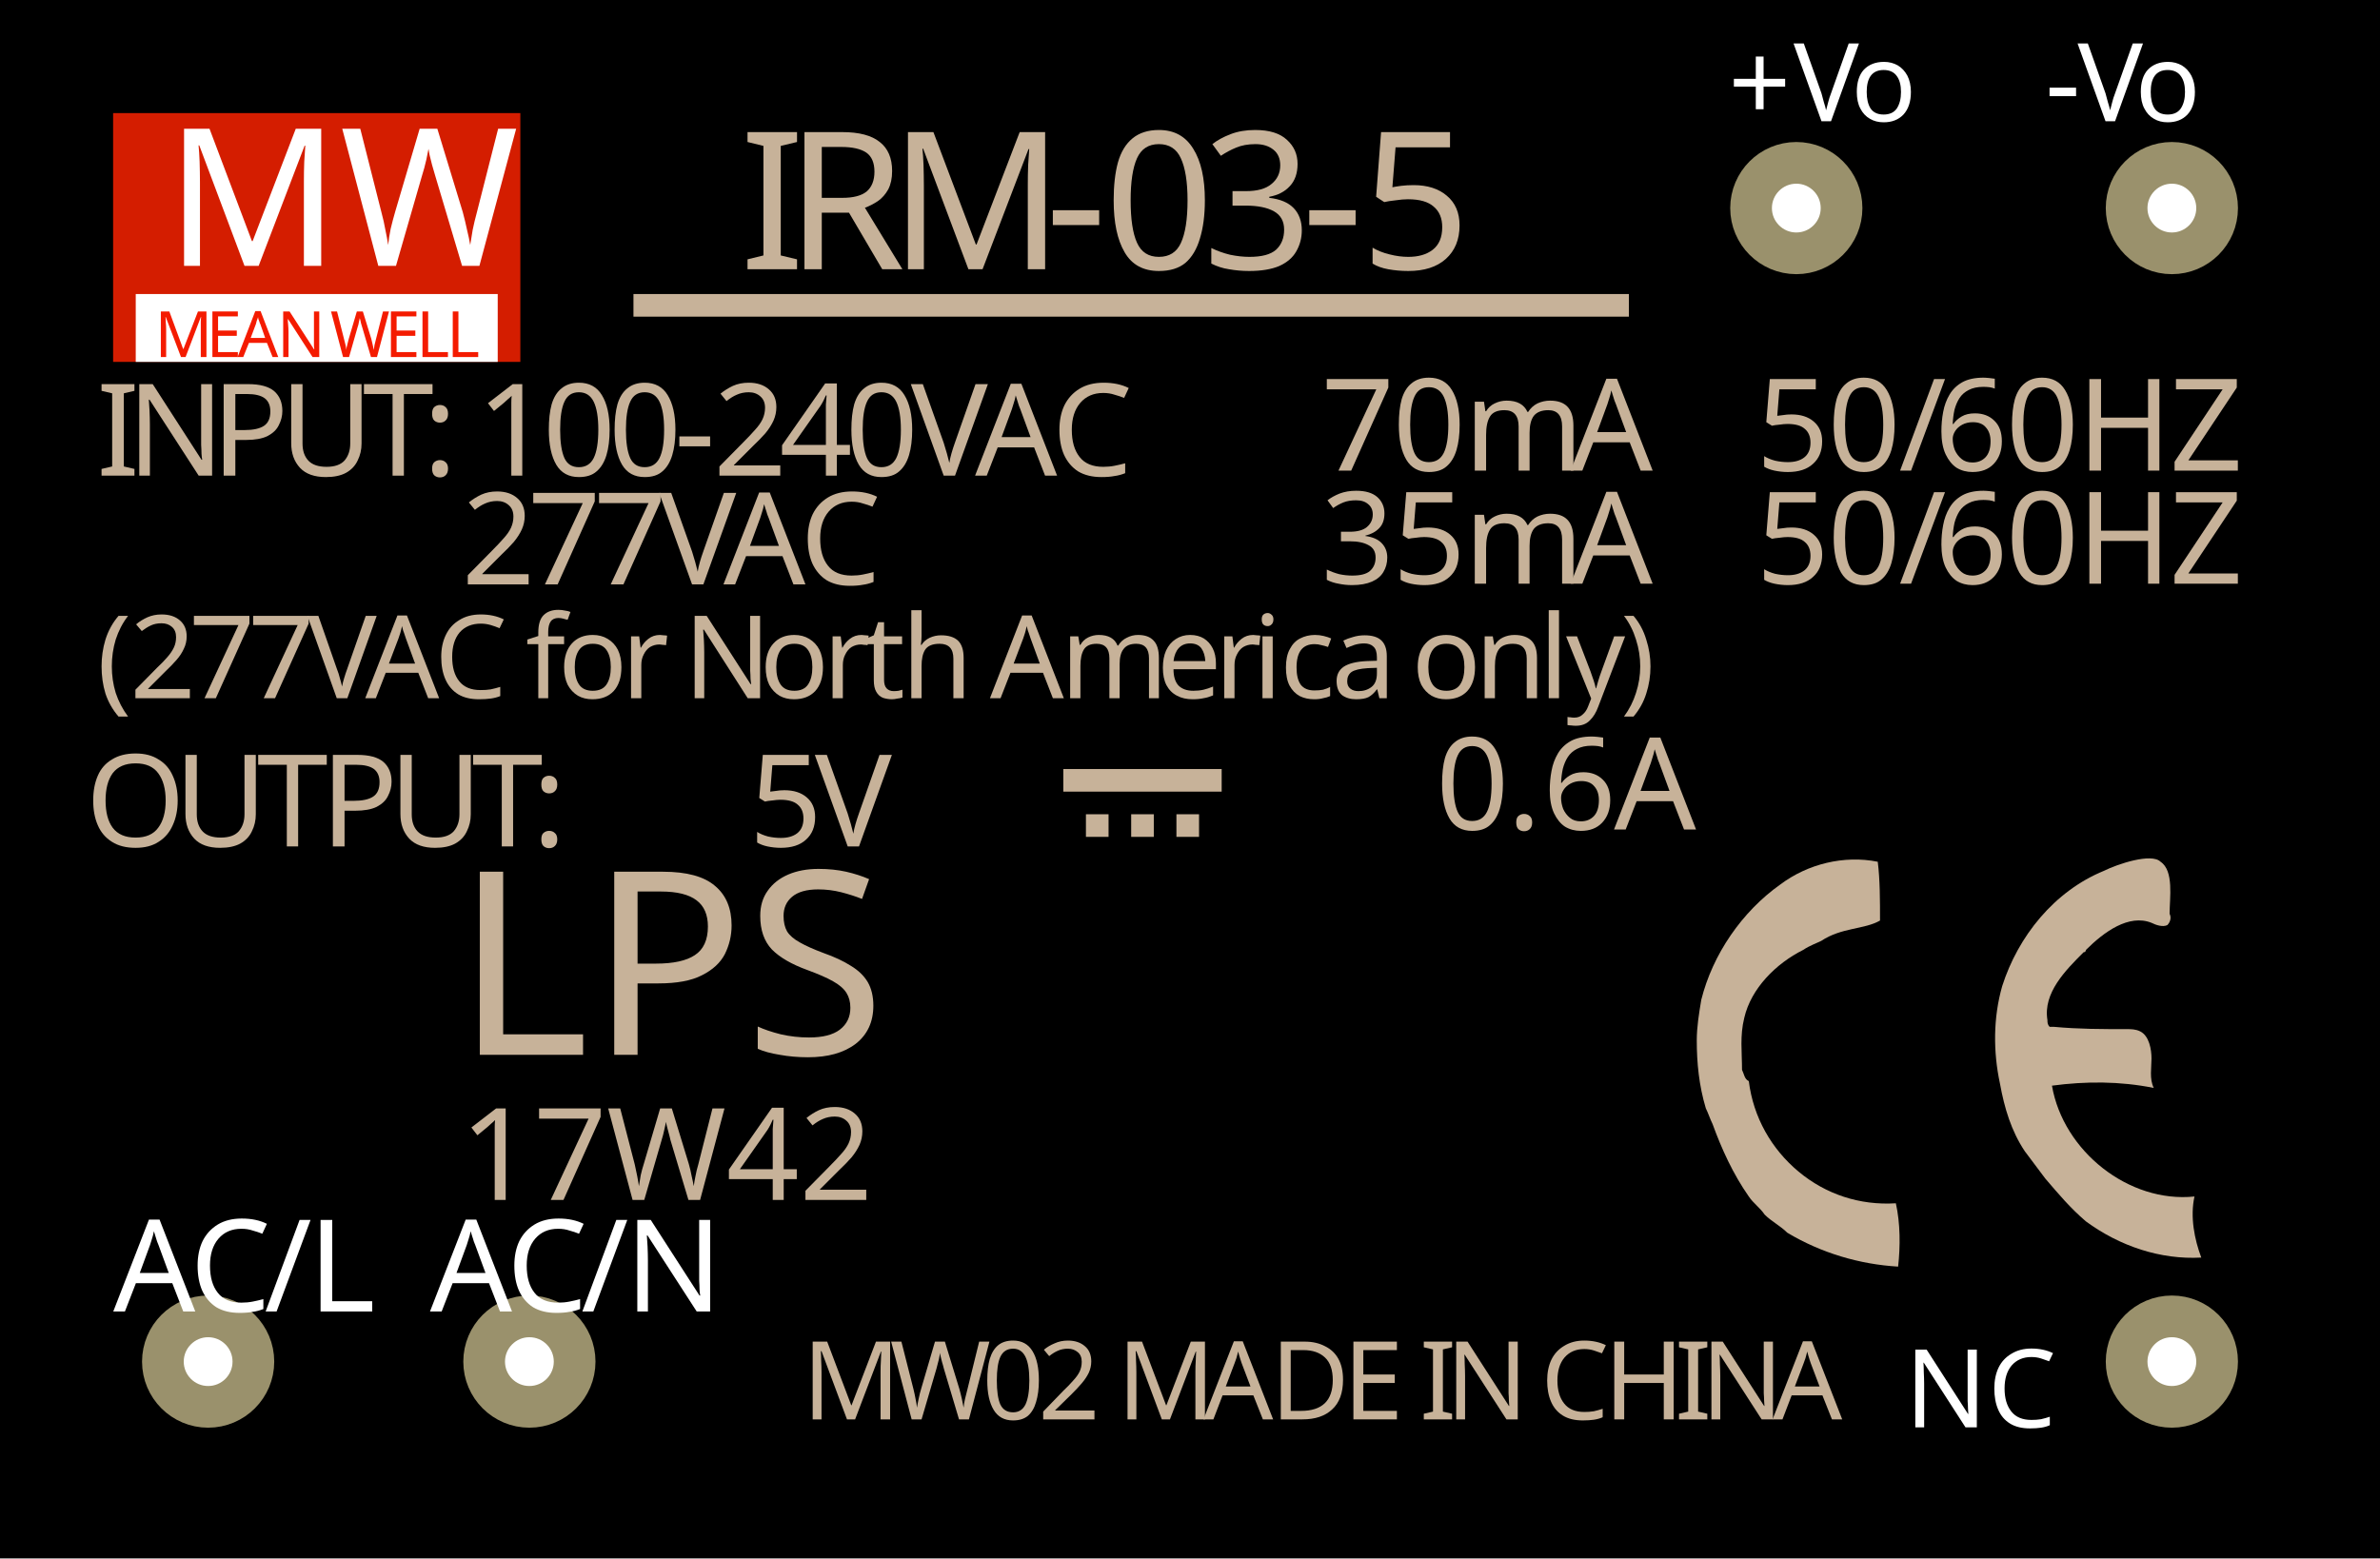
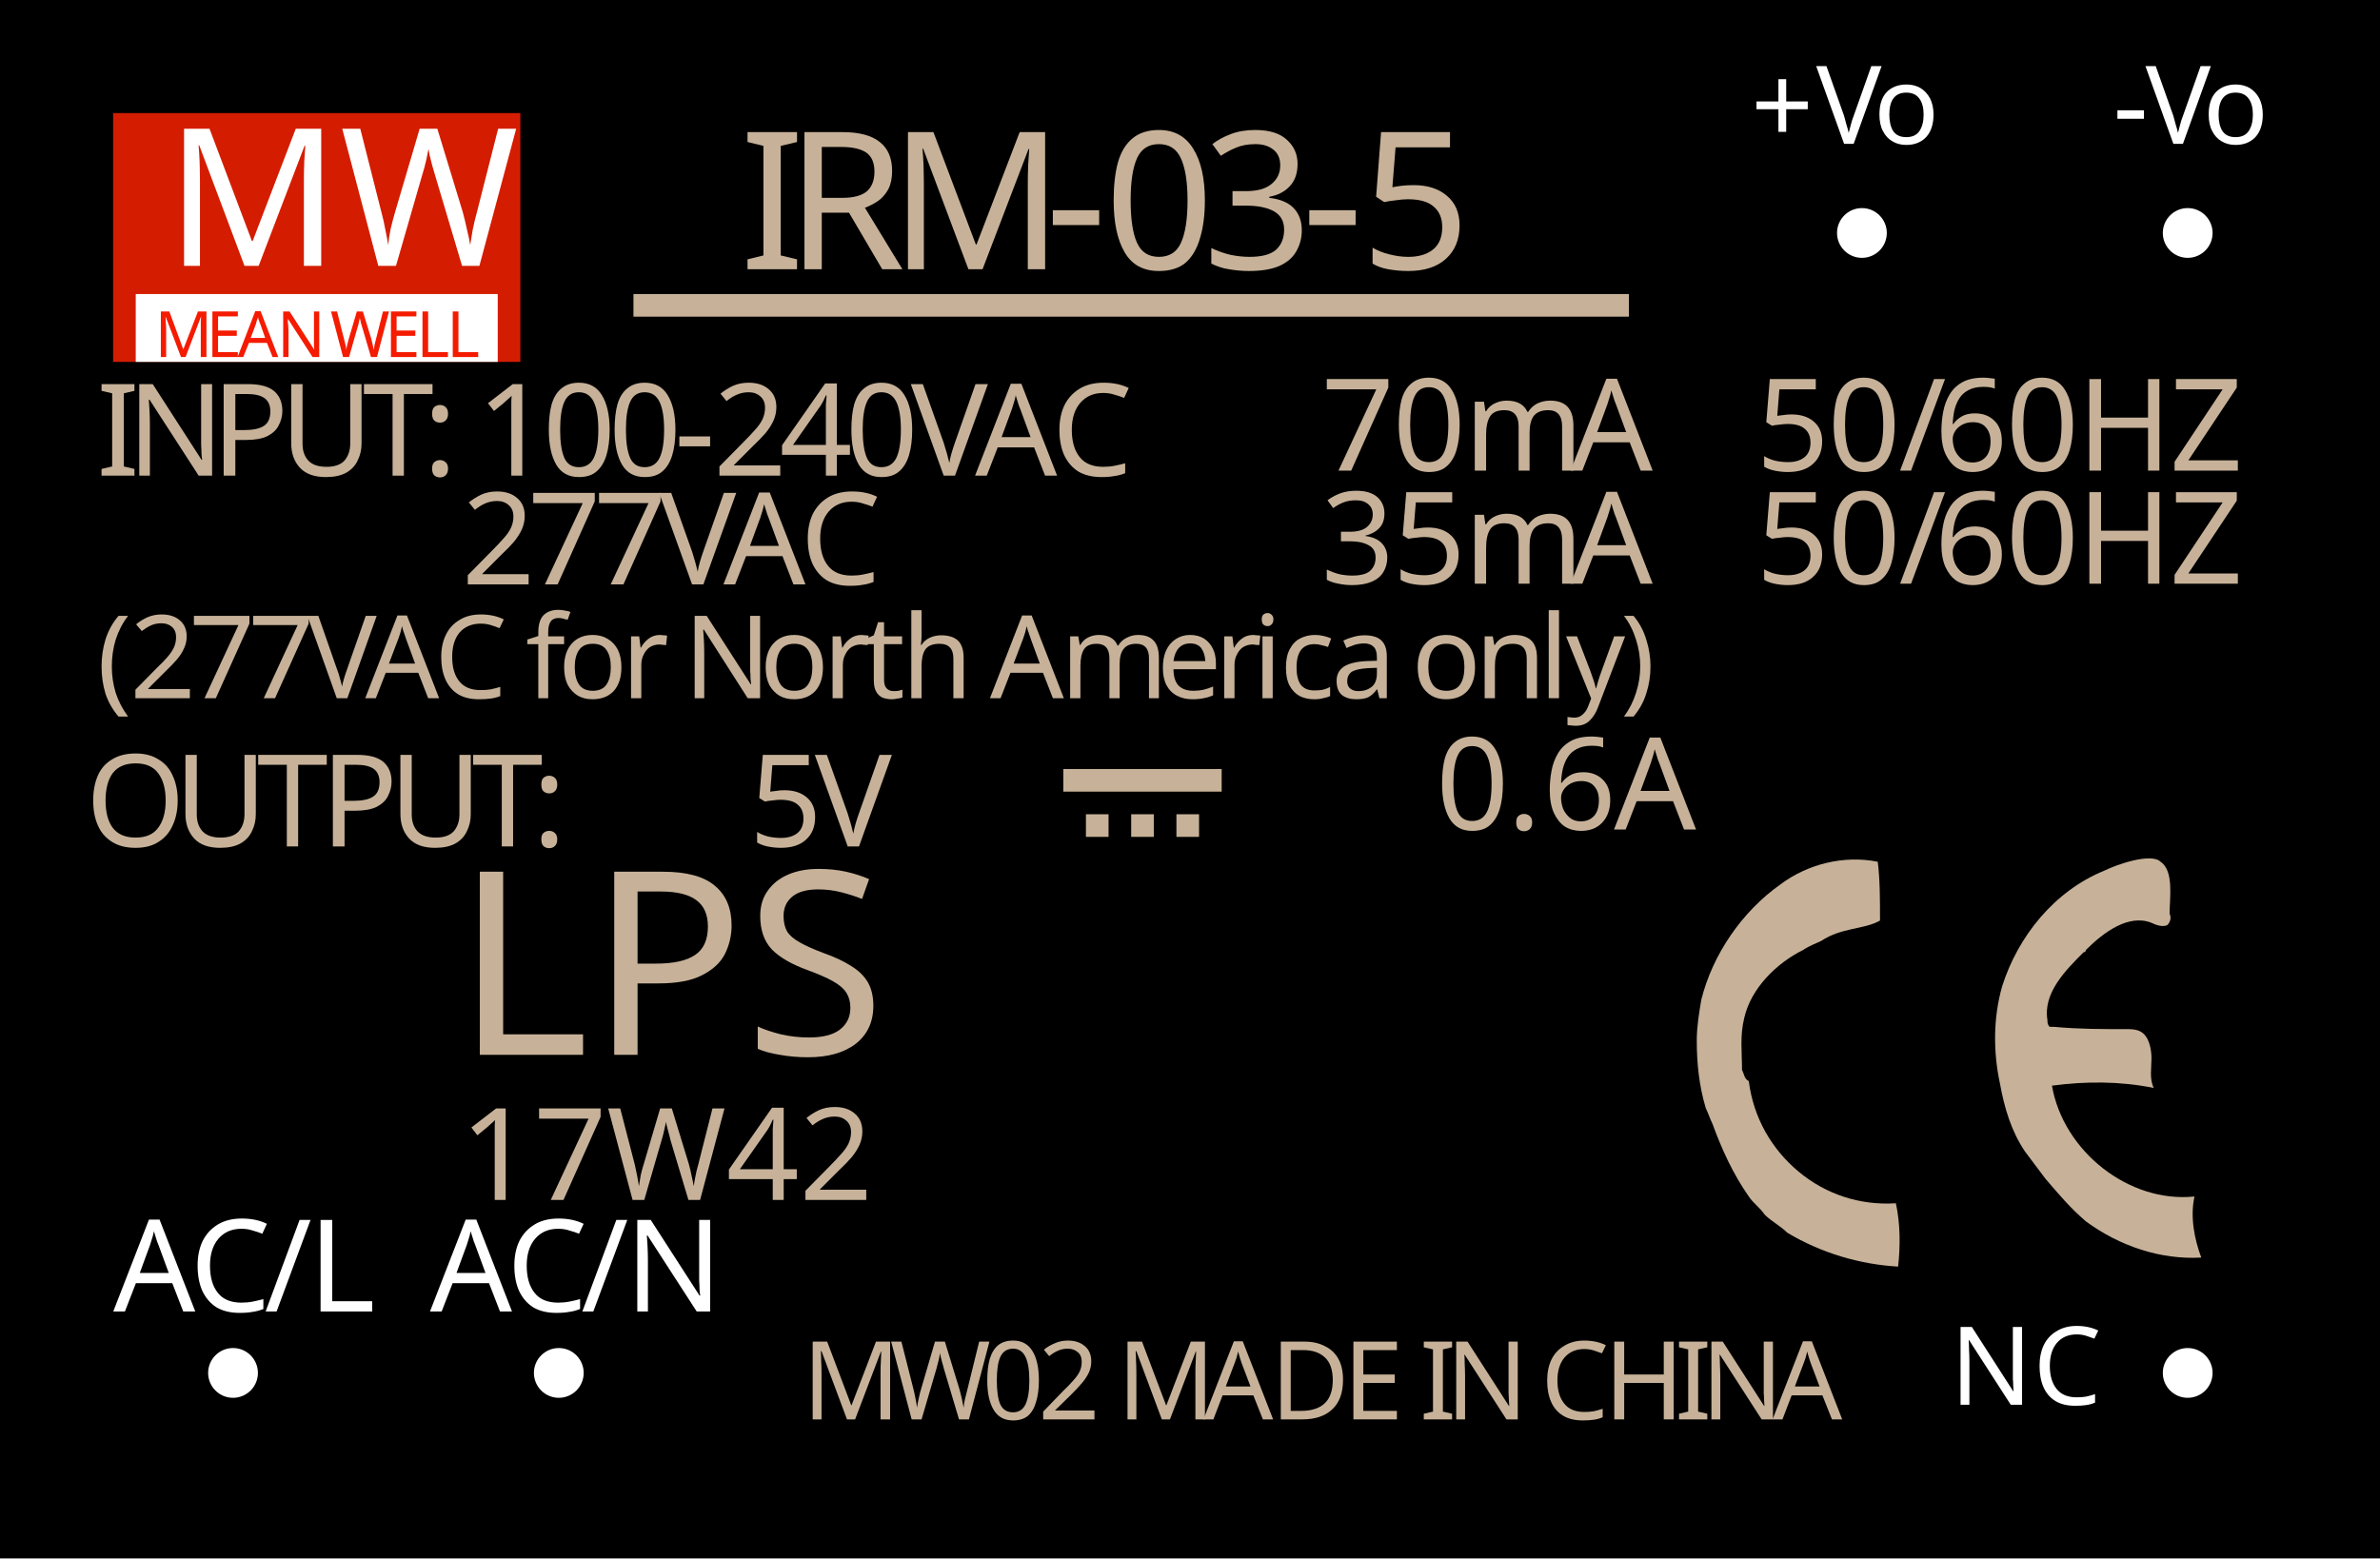
- <svg xmlns="http://www.w3.org/2000/svg" xml:space="preserve" width="105.2" y="0px" version="1.2" id="Layer_1" x="0px" viewBox="0 0 105.2 68.9" baseProfile="tiny" gorn="0" height="68.9">
-   <rect width="105.2" y="0" height="68.9" />
+ <svg xmlns="http://www.w3.org/2000/svg" version="1.1" id="Layer_1" x="0px" y="0px" viewBox="0 0 105.2 68.9" style="enable-background:new 0 0 105.2 68.9;" xml:space="preserve">
+   <style type="text/css">
+ 	.st0{fill:#FFFFFF;}
+ 	.st1{display:none;fill:#FF0000;}
+ 	.st2{font-family:'DroidSans';}
+ 	.st3{font-size:4.819px;}
+ 	.st4{font-size:5.669px;}
+ 	.st5{fill:#C7B299;}
+ 	.st6{font-size:8.504px;}
+ 	.st7{fill:#D41D00;}
+ 	.st8{fill:#F41B00;}
+ 	.st9{font-size:2.835px;}
+ 	.st10{font-size:5.102px;}
+ 	.st11{font-size:11.339px;}
+ </style>
+   <rect y="0" width="105.2" height="68.9" />
  <g>
    <g>
-       <circle stroke-width="1.843" fill="#FFFFFF" cy="9.2" r="2" id="connector5voplus" cx="79.4" stroke-miterlimit="10" gorn="0.1.0.0" stroke="#9A916C" />
-       <path display="none" fill="#FF0000" d="M81.5,11c-1,0-1.8-0.8-1.8-1.8s0.8-1.8,1.8-1.8s1.8,0.8,1.8,1.8S82.5,11,81.5,11z" />
-     </g>
-     <g>
-       <circle stroke-width="1.843" fill="#FFFFFF" cy="9.2" r="2" id="connector4vominus" cx="96" stroke-miterlimit="10" gorn="0.1.1.0" stroke="#9A916C" />
-       <path display="none" fill="#FF0000" d="M96,11c-1,0-1.8-0.8-1.8-1.8S95,7.4,96,7.4s1.8,0.8,1.8,1.8S97,11,96,11z" />
-     </g>
-     <g>
-       <circle stroke-width="1.843" fill="#FFFFFF" cy="60.2" r="2" id="connector3nc" cx="96" stroke-miterlimit="10" gorn="0.1.2.0" stroke="#9A916C" />
-       <path display="none" fill="#FF0000" d="M96,61.6c-0.8,0-1.4-0.6-1.4-1.4c0-0.8,0.6-1.4,1.4-1.4s1.4,0.6,1.4,1.4S96.8,61.6,96,61.6z" />
-     </g>
-     <g>
-       <circle stroke-width="1.843" fill="#FFFFFF" cy="60.2" r="2" id="connector2acl" cx="9.2" stroke-miterlimit="10" gorn="0.1.3.0" stroke="#9A916C" />
-       <path display="none" fill="#FF0000" d="M9.2,61.6c-0.8,0-1.4-0.6-1.4-1.4c0-0.8,0.6-1.4,1.4-1.4s1.4,0.6,1.4,1.4C10.6,61,10,61.6,9.2,61.6z" />
-     </g>
-     <g>
-       <circle stroke-width="1.843" fill="#FFFFFF" cy="60.2" r="2" id="connector1acn" cx="23.4" stroke-miterlimit="10" gorn="0.1.4.0" stroke="#9A916C" />
-       <path display="none" fill="#FF0000" d="M23.4,61.6c-0.7,0-1.4-0.4-1.4-1.4s0.7-1.4,1.4-1.4c0.7,0,1.4,0.4,1.4,1.4C24.8,61.2,24.1,61.6,23.4,61.6z" />
+       <circle id="connector5voplus" class="st0" cx="82.3" cy="10.3" r="1.1" />
+       <path class="st1" d="M81.5,11c-1,0-1.8-0.8-1.8-1.8s0.8-1.8,1.8-1.8s1.8,0.8,1.8,1.8S82.5,11,81.5,11z" />
+     </g>
+     <g>
+       <circle id="connector4vominus" class="st0" cx="96.7" cy="10.3" r="1.1" />
+       <path class="st1" d="M96,11c-1,0-1.8-0.8-1.8-1.8S95,7.4,96,7.4s1.8,0.8,1.8,1.8S97,11,96,11z" />
+     </g>
+     <g>
+       <circle id="connector3nc" class="st0" cx="96.7" cy="60.7" r="1.1" />
+       <path class="st1" d="M96,61.6c-0.8,0-1.4-0.6-1.4-1.4c0-0.8,0.6-1.4,1.4-1.4s1.4,0.6,1.4,1.4S96.8,61.6,96,61.6z" />
+     </g>
+     <g>
+       <circle id="connector2acl" class="st0" cx="10.3" cy="60.7" r="1.1" />
+       <path class="st1" d="M9.2,61.6c-0.8,0-1.4-0.6-1.4-1.4c0-0.8,0.6-1.4,1.4-1.4s1.4,0.6,1.4,1.4C10.6,61,10,61.6,9.2,61.6z" />
+     </g>
+     <g>
+       <circle id="connector1acn" class="st0" cx="24.7" cy="60.7" r="1.1" />
+       <path class="st1" d="M23.4,61.6c-0.7,0-1.4-0.4-1.4-1.4s0.7-1.4,1.4-1.4c0.7,0,1.4,0.4,1.4,1.4C24.8,61.2,24.1,61.6,23.4,61.6z" />
    </g>
  </g>
-   <g id="silkscreen" gorn="0.2">
-     <g>
+   <g id="silkscreen">
+     <g id="Pin_Labels">
      <g transform="matrix(1 0 0 1 76.4063 5.3604)">
-         <text fill="#FFFFFF" font-family="'DroidSans'" font-size="4.819">+</text>
+         <text transform="matrix(1 0 0 1 1 1)" class="st0 st2 st3">+</text>
      </g>
      <g transform="matrix(1 0 0 1 79.2783 5.3604)">
-         <text fill="#FFFFFF" font-family="'DroidSans'" font-size="4.819">V</text>
+         <text transform="matrix(1 0 0 1 1 1)" class="st0 st2 st3">V</text>
      </g>
      <g transform="matrix(1 0 0 1 81.8086 5.3604)">
-         <text fill="#FFFFFF" font-family="'DroidSans'" font-size="4.819">o</text>
+         <text transform="matrix(1 0 0 1 1 1)" class="st0 st2 st3">o</text>
      </g>
      <g transform="matrix(1 0 0 1 90.4063 5.3604)">
-         <text fill="#FFFFFF" font-family="'DroidSans'" font-size="4.819">-</text>
+         <text transform="matrix(1 0 0 1 3 1)" class="st0 st2 st3">-</text>
      </g>
      <g transform="matrix(1 0 0 1 91.833 5.3604)">
-         <text fill="#FFFFFF" font-family="'DroidSans'" font-size="4.819">V</text>
+         <text transform="matrix(1 0 0 1 3 1)" class="st0 st2 st3">V</text>
      </g>
      <g transform="matrix(1 0 0 1 94.3623 5.3604)">
-         <text fill="#FFFFFF" font-family="'DroidSans'" font-size="4.819">o</text>
+         <text transform="matrix(1 0 0 1 3 1)" class="st0 st2 st3">o</text>
      </g>
      <g transform="matrix(1 0 0 1 5.0063 57.9834)">
-         <text fill="#FFFFFF" font-family="'DroidSans'" font-size="5.669">A</text>
+         <text class="st0 st2 st4">A</text>
      </g>
      <g transform="matrix(1 0 0 1 8.3911 57.9834)">
-         <text fill="#FFFFFF" font-family="'DroidSans'" font-size="5.669">C</text>
+         <text class="st0 st2 st4">C</text>
      </g>
      <g transform="matrix(1 0 0 1 11.6792 57.9834)">
-         <text fill="#FFFFFF" font-family="'DroidSans'" font-size="5.669">/</text>
+         <text class="st0 st2 st4">/</text>
      </g>
      <g transform="matrix(1 0 0 1 13.6235 57.9834)">
-         <text fill="#FFFFFF" font-family="'DroidSans'" font-size="5.669">L</text>
+         <text class="st0 st2 st4">L</text>
      </g>
      <g transform="matrix(1 0 0 1 19.0063 57.9834)">
-         <text fill="#FFFFFF" font-family="'DroidSans'" font-size="5.669">A</text>
+         <text class="st0 st2 st4">A</text>
      </g>
      <g transform="matrix(1 0 0 1 22.3911 57.9834)">
-         <text fill="#FFFFFF" font-family="'DroidSans'" font-size="5.669">C</text>
+         <text class="st0 st2 st4">C</text>
      </g>
      <g transform="matrix(1 0 0 1 25.6792 57.9834)">
-         <text fill="#FFFFFF" font-family="'DroidSans'" font-size="5.669">/</text>
+         <text class="st0 st2 st4">/</text>
      </g>
      <g transform="matrix(1 0 0 1 27.6235 57.9834)">
-         <text fill="#FFFFFF" font-family="'DroidSans'" font-size="5.669">N</text>
+         <text class="st0 st2 st4">N</text>
      </g>
      <g transform="matrix(1 0 0 1 84.1914 63.1064)">
-         <text fill="#FFFFFF" font-family="'DroidSans'" font-size="4.819">NC</text>
+         <text transform="matrix(1 0 0 1 2 -1)" class="st0 st2 st3">NC</text>
      </g>
    </g>
    <g>
      <g transform="matrix(1 0 0 1 4.2549 21.0298)">
-         <text fill="#C7B299" font-family="'DroidSans'" font-size="5.669">I</text>
+         <text class="st5 st2 st4">I</text>
      </g>
      <g transform="matrix(1 0 0 1 5.6099 21.0298)">
-         <text fill="#C7B299" font-family="'DroidSans'" font-size="5.669">N</text>
+         <text class="st5 st2 st4">N</text>
      </g>
      <g transform="matrix(1 0 0 1 9.3403 21.0298)">
-         <text fill="#C7B299" font-family="'DroidSans'" font-size="5.669">P</text>
+         <text class="st5 st2 st4">P</text>
      </g>
      <g transform="matrix(1 0 0 1 12.3564 21.0298)">
-         <text fill="#C7B299" font-family="'DroidSans'" font-size="5.669">U</text>
+         <text class="st5 st2 st4">U</text>
      </g>
      <g transform="matrix(1 0 0 1 16.0244 21.0298)">
-         <text fill="#C7B299" font-family="'DroidSans'" font-size="5.669">T</text>
+         <text class="st5 st2 st4">T</text>
      </g>
      <g transform="matrix(1 0 0 1 18.6943 21.0298)">
-         <text fill="#C7B299" font-family="'DroidSans'" font-size="5.669">:</text>
+         <text class="st5 st2 st4">:</text>
      </g>
      <g transform="matrix(1 0 0 1 19.8682 21.0298)">
-         <text fill="#C7B299" font-family="'DroidSans'" font-size="5.669" />
-       </g>
+ 		</g>
      <g transform="matrix(1 0 0 1 21.0698 21.0298)">
-         <text fill="#C7B299" font-family="'DroidSans'" font-size="5.669">1</text>
+         <text class="st5 st2 st4">1</text>
      </g>
      <g transform="matrix(1 0 0 1 23.978 21.0298)">
-         <text fill="#C7B299" font-family="'DroidSans'" font-size="5.669">0</text>
+         <text class="st5 st2 st4">0</text>
      </g>
      <g transform="matrix(1 0 0 1 26.8862 21.0298)">
-         <text fill="#C7B299" font-family="'DroidSans'" font-size="5.669">0</text>
+         <text class="st5 st2 st4">0</text>
      </g>
      <g transform="matrix(1 0 0 1 29.7944 21.0298)">
-         <text fill="#C7B299" font-family="'DroidSans'" font-size="5.669">-</text>
+         <text class="st5 st2 st4">-</text>
      </g>
      <g transform="matrix(1 0 0 1 31.5352 21.0298)">
-         <text fill="#C7B299" font-family="'DroidSans'" font-size="5.669">2</text>
+         <text class="st5 st2 st4">2</text>
      </g>
      <g transform="matrix(1 0 0 1 34.4434 21.0298)">
-         <text fill="#C7B299" font-family="'DroidSans'" font-size="5.669">4</text>
+         <text class="st5 st2 st4">4</text>
      </g>
      <g transform="matrix(1 0 0 1 37.3516 21.0298)">
-         <text fill="#C7B299" font-family="'DroidSans'" font-size="5.669">0</text>
+         <text class="st5 st2 st4">0</text>
      </g>
      <g transform="matrix(1 0 0 1 40.2598 21.0298)">
-         <text fill="#C7B299" font-family="'DroidSans'" font-size="5.669">V</text>
+         <text class="st5 st2 st4">V</text>
      </g>
      <g transform="matrix(1 0 0 1 43.1001 21.0298)">
-         <text fill="#C7B299" font-family="'DroidSans'" font-size="5.669">A</text>
+         <text class="st5 st2 st4">A</text>
      </g>
      <g transform="matrix(1 0 0 1 46.4849 21.0298)">
-         <text fill="#C7B299" font-family="'DroidSans'" font-size="5.669">C</text>
+         <text class="st5 st2 st4">C</text>
      </g>
      <g transform="matrix(1 0 0 1 32.6982 11.9033)">
-         <text fill="#C7B299" font-family="'DroidSans'" font-size="8.504">I</text>
+         <text class="st5 st2 st6">I</text>
      </g>
      <g transform="matrix(1 0 0 1 34.7305 11.9033)">
-         <text fill="#C7B299" font-family="'DroidSans'" font-size="8.504">R</text>
+         <text class="st5 st2 st6">R</text>
      </g>
      <g transform="matrix(1 0 0 1 39.3057 11.9033)">
-         <text fill="#C7B299" font-family="'DroidSans'" font-size="8.504">M</text>
+         <text class="st5 st2 st6">M</text>
      </g>
      <g transform="matrix(1 0 0 1 46.1938 11.9033)">
-         <text fill="#C7B299" font-family="'DroidSans'" font-size="8.504">-</text>
+         <text class="st5 st2 st6">-</text>
      </g>
      <g transform="matrix(1 0 0 1 48.8042 11.9033)">
-         <text fill="#C7B299" font-family="'DroidSans'" font-size="8.504">0</text>
+         <text class="st5 st2 st6">0</text>
      </g>
      <g transform="matrix(1 0 0 1 53.167 11.9033)">
-         <text fill="#C7B299" font-family="'DroidSans'" font-size="8.504">3</text>
+         <text class="st5 st2 st6">3</text>
      </g>
      <g transform="matrix(1 0 0 1 57.5293 11.9033)">
-         <text fill="#C7B299" font-family="'DroidSans'" font-size="8.504">-</text>
+         <text class="st5 st2 st6">-</text>
      </g>
      <g transform="matrix(1 0 0 1 60.1396 11.9033)">
-         <text fill="#C7B299" font-family="'DroidSans'" font-size="8.504">5</text>
-       </g>
-       <rect fill="#C7B299" width="44" y="13" x="28" height="1" />
+         <text class="st5 st2 st6">5</text>
+       </g>
+       <rect x="28" y="13" class="st5" width="44" height="1" />
      <g>
-         <rect fill="#D41D00" width="18" y="5" x="5" height="11" />
+         <rect x="5" y="5" class="st7" width="18" height="11" />
        <g transform="matrix(1 0 0 1 7.3076 11.7544)">
-           <text fill="#FFFFFF" font-family="'DroidSans'" font-size="8.504">MW</text>
-         </g>
-         <rect fill="#FFFFFF" width="16" y="13" x="6" height="3" />
+           <text class="st0 st2 st6">MW</text>
+         </g>
+         <rect x="6" y="13" class="st0" width="16" height="3" />
        <g transform="matrix(1 0 0 1 6.8286 15.7856)">
-           <text fill="#F41B00" font-family="'DroidSans'" font-size="2.835">M</text>
+           <text class="st8 st2 st9">M</text>
        </g>
        <g transform="matrix(1 0 0 1 9.1074 15.7856)">
-           <text fill="#F41B00" font-family="'DroidSans'" font-size="2.835">E</text>
+           <text class="st8 st2 st9">E</text>
        </g>
        <g transform="matrix(1 0 0 1 10.5024 15.7856)">
-           <text fill="#F41B00" font-family="'DroidSans'" font-size="2.835">A</text>
+           <text class="st8 st2 st9">A</text>
        </g>
        <g transform="matrix(1 0 0 1 12.2368 15.7856)">
-           <text fill="#F41B00" font-family="'DroidSans'" font-size="2.835">N</text>
+           <text class="st8 st2 st9">N</text>
        </g>
        <g transform="matrix(1 0 0 1 14.1021 15.7856)">
-           <text fill="#F41B00" font-family="'DroidSans'" font-size="2.835" />
-         </g>
+ 			</g>
        <g transform="matrix(1 0 0 1 14.6011 15.7856)">
-           <text fill="#F41B00" font-family="'DroidSans'" font-size="2.835">W</text>
+           <text class="st8 st2 st9">W</text>
        </g>
        <g transform="matrix(1 0 0 1 16.999 15.7856)">
-           <text fill="#F41B00" font-family="'DroidSans'" font-size="2.835">E</text>
+           <text class="st8 st2 st9">E</text>
        </g>
        <g transform="matrix(1 0 0 1 18.3936 15.7856)">
-           <text fill="#F41B00" font-family="'DroidSans'" font-size="2.835">L</text>
+           <text class="st8 st2 st9">L</text>
        </g>
        <g transform="matrix(1 0 0 1 19.7314 15.7856)">
-           <text fill="#F41B00" font-family="'DroidSans'" font-size="2.835">L</text>
+           <text class="st8 st2 st9">L</text>
        </g>
      </g>
      <g transform="matrix(1 0 0 1 58.3975 20.8066)">
-         <text fill="#C7B299" font-family="'DroidSans'" font-size="5.669">7</text>
+         <text class="st5 st2 st4">7</text>
      </g>
      <g transform="matrix(1 0 0 1 61.5503 20.8066)">
-         <text fill="#C7B299" font-family="'DroidSans'" font-size="5.669">0</text>
+         <text class="st5 st2 st4">0</text>
      </g>
      <g transform="matrix(1 0 0 1 64.7037 20.8066)">
-         <text fill="#C7B299" font-family="'DroidSans'" font-size="5.669">m</text>
+         <text class="st5 st2 st4">m</text>
      </g>
      <g transform="matrix(1 0 0 1 69.4258 20.8066)">
-         <text fill="#C7B299" font-family="'DroidSans'" font-size="5.669">A</text>
+         <text class="st5 st2 st4">A</text>
      </g>
      <g transform="matrix(1 0 0 1 72.8946 20.8066)">
-         <text fill="#C7B299" font-family="'DroidSans'" font-size="5.669" />
-       </g>
+ 		</g>
      <g transform="matrix(1 0 0 1 74.4698 20.8066)">
-         <text fill="#C7B299" font-family="'DroidSans'" font-size="5.669" />
-       </g>
+ 		</g>
      <g transform="matrix(1 0 0 1 76.045 20.8066)">
-         <text fill="#C7B299" font-family="'DroidSans'" font-size="5.669" />
-       </g>
+ 		</g>
      <g transform="matrix(1 0 0 1 77.6202 20.8066)">
-         <text fill="#C7B299" font-family="'DroidSans'" font-size="5.669">5</text>
+         <text class="st5 st2 st4">5</text>
      </g>
      <g transform="matrix(1 0 0 1 80.773 20.8066)">
-         <text fill="#C7B299" font-family="'DroidSans'" font-size="5.669">0</text>
+         <text class="st5 st2 st4">0</text>
      </g>
      <g transform="matrix(1 0 0 1 83.9258 20.8066)">
-         <text fill="#C7B299" font-family="'DroidSans'" font-size="5.669">/</text>
+         <text class="st5 st2 st4">/</text>
      </g>
      <g transform="matrix(1 0 0 1 85.501 20.8066)">
-         <text fill="#C7B299" font-family="'DroidSans'" font-size="5.669">6</text>
+         <text class="st5 st2 st4">6</text>
      </g>
      <g transform="matrix(1 0 0 1 88.6538 20.8066)">
-         <text fill="#C7B299" font-family="'DroidSans'" font-size="5.669">0</text>
+         <text class="st5 st2 st4">0</text>
      </g>
      <g transform="matrix(1 0 0 1 91.8072 20.8066)">
-         <text fill="#C7B299" font-family="'DroidSans'" font-size="5.669">H</text>
+         <text class="st5 st2 st4">H</text>
      </g>
      <g transform="matrix(1 0 0 1 95.9009 20.8066)">
-         <text fill="#C7B299" font-family="'DroidSans'" font-size="5.669">Z</text>
+         <text class="st5 st2 st4">Z</text>
      </g>
      <g transform="matrix(1 0 0 1 58.3975 25.8066)">
-         <text fill="#C7B299" font-family="'DroidSans'" font-size="5.669">3</text>
+         <text class="st5 st2 st4">3</text>
      </g>
      <g transform="matrix(1 0 0 1 61.5503 25.8066)">
-         <text fill="#C7B299" font-family="'DroidSans'" font-size="5.669">5</text>
+         <text class="st5 st2 st4">5</text>
      </g>
      <g transform="matrix(1 0 0 1 64.7037 25.8066)">
-         <text fill="#C7B299" font-family="'DroidSans'" font-size="5.669">m</text>
+         <text class="st5 st2 st4">m</text>
      </g>
      <g transform="matrix(1 0 0 1 69.4258 25.8066)">
-         <text fill="#C7B299" font-family="'DroidSans'" font-size="5.669">A</text>
+         <text class="st5 st2 st4">A</text>
      </g>
      <g transform="matrix(1 0 0 1 72.8946 25.8066)">
-         <text fill="#C7B299" font-family="'DroidSans'" font-size="5.669" />
-       </g>
+ 		</g>
      <g transform="matrix(1 0 0 1 74.4698 25.8066)">
-         <text fill="#C7B299" font-family="'DroidSans'" font-size="5.669" />
-       </g>
+ 		</g>
      <g transform="matrix(1 0 0 1 76.045 25.8066)">
-         <text fill="#C7B299" font-family="'DroidSans'" font-size="5.669" />
-       </g>
+ 		</g>
      <g transform="matrix(1 0 0 1 77.6202 25.8066)">
-         <text fill="#C7B299" font-family="'DroidSans'" font-size="5.669">5</text>
+         <text class="st5 st2 st4">5</text>
      </g>
      <g transform="matrix(1 0 0 1 80.773 25.8066)">
-         <text fill="#C7B299" font-family="'DroidSans'" font-size="5.669">0</text>
+         <text class="st5 st2 st4">0</text>
      </g>
      <g transform="matrix(1 0 0 1 83.9258 25.8066)">
-         <text fill="#C7B299" font-family="'DroidSans'" font-size="5.669">/</text>
+         <text class="st5 st2 st4">/</text>
      </g>
      <g transform="matrix(1 0 0 1 85.501 25.8066)">
-         <text fill="#C7B299" font-family="'DroidSans'" font-size="5.669">6</text>
+         <text class="st5 st2 st4">6</text>
      </g>
      <g transform="matrix(1 0 0 1 88.6538 25.8066)">
-         <text fill="#C7B299" font-family="'DroidSans'" font-size="5.669">0</text>
+         <text class="st5 st2 st4">0</text>
      </g>
      <g transform="matrix(1 0 0 1 91.8072 25.8066)">
-         <text fill="#C7B299" font-family="'DroidSans'" font-size="5.669">H</text>
+         <text class="st5 st2 st4">H</text>
      </g>
      <g transform="matrix(1 0 0 1 95.9009 25.8066)">
-         <text fill="#C7B299" font-family="'DroidSans'" font-size="5.669">Z</text>
+         <text class="st5 st2 st4">Z</text>
      </g>
      <g transform="matrix(1 0 0 1 20.4126 25.8379)">
-         <text fill="#C7B299" font-family="'DroidSans'" font-size="5.669">2</text>
+         <text class="st5 st2 st4">2</text>
      </g>
      <g transform="matrix(1 0 0 1 23.3208 25.8379)">
-         <text fill="#C7B299" font-family="'DroidSans'" font-size="5.669">7</text>
+         <text class="st5 st2 st4">7</text>
      </g>
      <g transform="matrix(1 0 0 1 26.229 25.8379)">
-         <text fill="#C7B299" font-family="'DroidSans'" font-size="5.669">7</text>
+         <text class="st5 st2 st4">7</text>
      </g>
      <g transform="matrix(1 0 0 1 29.1372 25.8379)">
-         <text fill="#C7B299" font-family="'DroidSans'" font-size="5.669">V</text>
+         <text class="st5 st2 st4">V</text>
      </g>
      <g transform="matrix(1 0 0 1 31.9775 25.8379)">
-         <text fill="#C7B299" font-family="'DroidSans'" font-size="5.669">A</text>
+         <text class="st5 st2 st4">A</text>
      </g>
      <g transform="matrix(1 0 0 1 35.3623 25.8379)">
-         <text fill="#C7B299" font-family="'DroidSans'" font-size="5.669">C</text>
+         <text class="st5 st2 st4">C</text>
      </g>
      <g transform="matrix(1 0 0 1 4.2866 30.8691)">
-         <text fill="#C7B299" font-family="'DroidSans'" font-size="5.102">(</text>
+         <text class="st5 st2 st10">(</text>
      </g>
      <g transform="matrix(1 0 0 1 5.7358 30.8691)">
-         <text fill="#C7B299" font-family="'DroidSans'" font-size="5.102">2</text>
+         <text class="st5 st2 st10">2</text>
      </g>
      <g transform="matrix(1 0 0 1 8.353 30.8691)">
-         <text fill="#C7B299" font-family="'DroidSans'" font-size="5.102">7</text>
+         <text class="st5 st2 st10">7</text>
      </g>
      <g transform="matrix(1 0 0 1 10.9707 30.8691)">
-         <text fill="#C7B299" font-family="'DroidSans'" font-size="5.102">7</text>
+         <text class="st5 st2 st10">7</text>
      </g>
      <g transform="matrix(1 0 0 1 13.5879 30.8691)">
-         <text fill="#C7B299" font-family="'DroidSans'" font-size="5.102">V</text>
+         <text class="st5 st2 st10">V</text>
      </g>
      <g transform="matrix(1 0 0 1 16.1445 30.8691)">
-         <text fill="#C7B299" font-family="'DroidSans'" font-size="5.102">A</text>
+         <text class="st5 st2 st10">A</text>
      </g>
      <g transform="matrix(1 0 0 1 19.1904 30.8691)">
-         <text fill="#C7B299" font-family="'DroidSans'" font-size="5.102">C</text>
+         <text class="st5 st2 st10">C</text>
      </g>
      <g transform="matrix(1 0 0 1 22.1499 30.8691)">
-         <text fill="#C7B299" font-family="'DroidSans'" font-size="5.102" />
-       </g>
+ 		</g>
      <g transform="matrix(1 0 0 1 23.2314 30.8691)">
-         <text fill="#C7B299" font-family="'DroidSans'" font-size="5.102">f</text>
+         <text class="st5 st2 st10">f</text>
      </g>
      <g transform="matrix(1 0 0 1 24.6548 30.8691)">
-         <text fill="#C7B299" font-family="'DroidSans'" font-size="5.102">o</text>
+         <text class="st5 st2 st10">o</text>
      </g>
      <g transform="matrix(1 0 0 1 27.4561 30.8691)">
-         <text fill="#C7B299" font-family="'DroidSans'" font-size="5.102">r</text>
+         <text class="st5 st2 st10">r</text>
      </g>
      <g transform="matrix(1 0 0 1 29.1245 30.8691)">
-         <text fill="#C7B299" font-family="'DroidSans'" font-size="5.102" />
-       </g>
+ 		</g>
      <g transform="matrix(1 0 0 1 30.2061 30.8691)">
-         <text fill="#C7B299" font-family="'DroidSans'" font-size="5.102">N</text>
+         <text class="st5 st2 st10">N</text>
      </g>
      <g transform="matrix(1 0 0 1 33.5635 30.8691)">
-         <text fill="#C7B299" font-family="'DroidSans'" font-size="5.102">o</text>
+         <text class="st5 st2 st10">o</text>
      </g>
      <g transform="matrix(1 0 0 1 36.3647 30.8691)">
-         <text fill="#C7B299" font-family="'DroidSans'" font-size="5.102">r</text>
+         <text class="st5 st2 st10">r</text>
      </g>
      <g transform="matrix(1 0 0 1 38.1553 30.8691)">
-         <text fill="#C7B299" font-family="'DroidSans'" font-size="5.102">t</text>
+         <text class="st5 st2 st10">t</text>
      </g>
      <g transform="matrix(1 0 0 1 39.8442 30.8691)">
-         <text fill="#C7B299" font-family="'DroidSans'" font-size="5.102">h</text>
+         <text class="st5 st2 st10">h</text>
      </g>
      <g transform="matrix(1 0 0 1 42.6763 30.8691)">
-         <text fill="#C7B299" font-family="'DroidSans'" font-size="5.102" />
-       </g>
+ 		</g>
      <g transform="matrix(1 0 0 1 43.7578 30.8691)">
-         <text fill="#C7B299" font-family="'DroidSans'" font-size="5.102">A</text>
+         <text class="st5 st2 st10">A</text>
      </g>
      <g transform="matrix(1 0 0 1 46.8652 30.8691)">
-         <text fill="#C7B299" font-family="'DroidSans'" font-size="5.102">m</text>
+         <text class="st5 st2 st10">m</text>
      </g>
      <g transform="matrix(1 0 0 1 51.1206 30.8691)">
-         <text fill="#C7B299" font-family="'DroidSans'" font-size="5.102">e</text>
+         <text class="st5 st2 st10">e</text>
      </g>
      <g transform="matrix(1 0 0 1 53.6768 30.8691)">
-         <text fill="#C7B299" font-family="'DroidSans'" font-size="5.102">r</text>
+         <text class="st5 st2 st10">r</text>
      </g>
      <g transform="matrix(1 0 0 1 55.3652 30.8691)">
-         <text fill="#C7B299" font-family="'DroidSans'" font-size="5.102">i</text>
+         <text class="st5 st2 st10">i</text>
      </g>
      <g transform="matrix(1 0 0 1 56.5596 30.8691)">
-         <text fill="#C7B299" font-family="'DroidSans'" font-size="5.102">c</text>
+         <text class="st5 st2 st10">c</text>
      </g>
      <g transform="matrix(1 0 0 1 58.8457 30.8691)">
-         <text fill="#C7B299" font-family="'DroidSans'" font-size="5.102">a</text>
+         <text class="st5 st2 st10">a</text>
      </g>
      <g transform="matrix(1 0 0 1 61.3047 30.8691)">
-         <text fill="#C7B299" font-family="'DroidSans'" font-size="5.102" />
-       </g>
+ 		</g>
      <g transform="matrix(1 0 0 1 62.3857 30.8691)">
-         <text fill="#C7B299" font-family="'DroidSans'" font-size="5.102">o</text>
+         <text class="st5 st2 st10">o</text>
      </g>
      <g transform="matrix(1 0 0 1 65.1875 30.8691)">
-         <text fill="#C7B299" font-family="'DroidSans'" font-size="5.102">n</text>
+         <text class="st5 st2 st10">n</text>
      </g>
      <g transform="matrix(1 0 0 1 68.0195 30.8691)">
-         <text fill="#C7B299" font-family="'DroidSans'" font-size="5.102">l</text>
+         <text class="st5 st2 st10">l</text>
      </g>
      <g transform="matrix(1 0 0 1 69.2236 30.8691)">
-         <text fill="#C7B299" font-family="'DroidSans'" font-size="5.102">y</text>
+         <text class="st5 st2 st10">y</text>
      </g>
      <g transform="matrix(1 0 0 1 71.626 30.8691)">
-         <text fill="#C7B299" font-family="'DroidSans'" font-size="5.102">)</text>
+         <text class="st5 st2 st10">)</text>
      </g>
      <g transform="matrix(1 0 0 1 3.7759 37.4219)">
-         <text fill="#C7B299" font-family="'DroidSans'" font-size="5.669">O</text>
+         <text class="st5 st2 st4">O</text>
      </g>
      <g transform="matrix(1 0 0 1 7.6821 37.4219)">
-         <text fill="#C7B299" font-family="'DroidSans'" font-size="5.669">U</text>
+         <text class="st5 st2 st4">U</text>
      </g>
      <g transform="matrix(1 0 0 1 11.3501 37.4219)">
-         <text fill="#C7B299" font-family="'DroidSans'" font-size="5.669">T</text>
+         <text class="st5 st2 st4">T</text>
      </g>
      <g transform="matrix(1 0 0 1 14.1675 37.4219)">
-         <text fill="#C7B299" font-family="'DroidSans'" font-size="5.669">P</text>
+         <text class="st5 st2 st4">P</text>
      </g>
      <g transform="matrix(1 0 0 1 17.1836 37.4219)">
-         <text fill="#C7B299" font-family="'DroidSans'" font-size="5.669">U</text>
+         <text class="st5 st2 st4">U</text>
      </g>
      <g transform="matrix(1 0 0 1 20.8516 37.4219)">
-         <text fill="#C7B299" font-family="'DroidSans'" font-size="5.669">T</text>
+         <text class="st5 st2 st4">T</text>
      </g>
      <g transform="matrix(1 0 0 1 23.522 37.4219)">
-         <text fill="#C7B299" font-family="'DroidSans'" font-size="5.669">:</text>
+         <text class="st5 st2 st4">:</text>
      </g>
      <g transform="matrix(1 0 0 1 24.6953 37.4219)">
-         <text fill="#C7B299" font-family="'DroidSans'" font-size="5.669" />
-       </g>
+ 		</g>
      <g transform="matrix(1 0 0 1 25.897 37.4219)">
-         <text fill="#C7B299" font-family="'DroidSans'" font-size="5.669" />
-       </g>
+ 		</g>
      <g transform="matrix(1 0 0 1 27.0991 37.4219)">
-         <text fill="#C7B299" font-family="'DroidSans'" font-size="5.669" />
-       </g>
+ 		</g>
      <g transform="matrix(1 0 0 1 28.3008 37.4219)">
-         <text fill="#C7B299" font-family="'DroidSans'" font-size="5.669" />
-       </g>
+ 		</g>
      <g transform="matrix(1 0 0 1 29.5024 37.4219)">
-         <text fill="#C7B299" font-family="'DroidSans'" font-size="5.669" />
-       </g>
+ 		</g>
      <g transform="matrix(1 0 0 1 30.7046 37.4219)">
-         <text fill="#C7B299" font-family="'DroidSans'" font-size="5.669" />
-       </g>
+ 		</g>
      <g transform="matrix(1 0 0 1 31.9063 37.4219)">
-         <text fill="#C7B299" font-family="'DroidSans'" font-size="5.669" />
-       </g>
+ 		</g>
      <g transform="matrix(1 0 0 1 33.1079 37.4219)">
-         <text fill="#C7B299" font-family="'DroidSans'" font-size="5.669">5</text>
+         <text class="st5 st2 st4">5</text>
      </g>
      <g transform="matrix(1 0 0 1 36.0166 37.4219)">
-         <text fill="#C7B299" font-family="'DroidSans'" font-size="5.669">V</text>
-       </g>
-       <path fill="#C7B299" d="M83.1,40.7c0-0.9,0-1.8-0.1-2.6c-1.5-0.3-3.1,0.1-4.3,1c-1.7,1.2-3,3.1-3.5,5.1C75.1,44.8,75,45.4,75,46c0,1,0.1,2,0.4,3c0.1,0.2,0.2,0.5,0.3,0.7c0.4,1.1,0.9,2.2,1.6,3.2c0.2,0.3,0.5,0.5,0.7,0.8c0.3,0.3,0.7,0.5,1,0.8c1.5,0.9,3.2,1.4,4.9,1.5c0.1-0.9,0.1-1.9-0.1-2.8c-1.6,0.1-3.1-0.4-4.3-1.4s-2-2.4-2.2-4c-0.2-0.1-0.2-0.3-0.3-0.5c0-0.8-0.1-1.5,0.1-2.3c0.3-1.3,1.4-2.4,2.6-3c0.3-0.2,0.6-0.3,0.8-0.4C81.4,41,82.4,41.1,83.1,40.7z" />
-       <path fill="#C7B299" d="M93,38.5c-2.2,0.9-3.8,2.9-4.5,5.1c-0.4,1.4-0.4,2.9-0.1,4.3c0.2,1.1,0.5,2.1,1.1,3c0.3,0.4,0.6,0.8,0.9,1.2c0.6,0.7,1.1,1.3,1.8,1.9c1.5,1.1,3.3,1.7,5.1,1.6c-0.3-0.8-0.5-1.8-0.3-2.7c-2.9,0.3-5.8-2-6.3-4.9c1.5-0.2,3-0.2,4.5,0.1c-0.2-0.4-0.1-0.9-0.1-1.3c0-0.4-0.1-1-0.5-1.2c-0.2-0.1-0.4-0.1-0.6-0.1c-1.1,0-2.1,0-3.2-0.1c-0.1,0-0.2,0-0.2,0c-0.1-0.1-0.1-0.2-0.1-0.3c-0.2-1.2,0.8-2.2,1.6-3c0.1,0,0.1-0.1,0.1-0.1c0.8-0.8,1.9-1.6,2.9-1.2c0.2,0.1,0.5,0.2,0.7,0.1c0.1-0.1,0.2-0.3,0.1-0.5c0-0.7,0.2-1.9-0.4-2.3C95.1,37.7,93.6,38.2,93,38.5z" />
+         <text class="st5 st2 st4">V</text>
+       </g>
+       <path class="st5" d="M83.1,40.7c0-0.9,0-1.8-0.1-2.6c-1.5-0.3-3.1,0.1-4.3,1c-1.7,1.2-3,3.1-3.5,5.1C75.1,44.8,75,45.4,75,46    c0,1,0.1,2,0.4,3c0.1,0.2,0.2,0.5,0.3,0.7c0.4,1.1,0.9,2.2,1.6,3.2c0.2,0.3,0.5,0.5,0.7,0.8c0.3,0.3,0.7,0.5,1,0.8    c1.5,0.9,3.2,1.4,4.9,1.5c0.1-0.9,0.1-1.9-0.1-2.8c-1.6,0.1-3.1-0.4-4.3-1.4s-2-2.4-2.2-4c-0.2-0.1-0.2-0.3-0.3-0.5    c0-0.8-0.1-1.5,0.1-2.3c0.3-1.3,1.4-2.4,2.6-3c0.3-0.2,0.6-0.3,0.8-0.4C81.4,41,82.4,41.1,83.1,40.7z" />
+       <path class="st5" d="M93,38.5c-2.2,0.9-3.8,2.9-4.5,5.1c-0.4,1.4-0.4,2.9-0.1,4.3c0.2,1.1,0.5,2.1,1.1,3c0.3,0.4,0.6,0.8,0.9,1.2    c0.6,0.7,1.1,1.3,1.8,1.9c1.5,1.1,3.3,1.7,5.1,1.6c-0.3-0.8-0.5-1.8-0.3-2.7c-2.9,0.3-5.8-2-6.3-4.9c1.5-0.2,3-0.2,4.5,0.1    c-0.2-0.4-0.1-0.9-0.1-1.3c0-0.4-0.1-1-0.5-1.2c-0.2-0.1-0.4-0.1-0.6-0.1c-1.1,0-2.1,0-3.2-0.1c-0.1,0-0.2,0-0.2,0    c-0.1-0.1-0.1-0.2-0.1-0.3c-0.2-1.2,0.8-2.2,1.6-3c0.1,0,0.1-0.1,0.1-0.1c0.8-0.8,1.9-1.6,2.9-1.2c0.2,0.1,0.5,0.2,0.7,0.1    c0.1-0.1,0.2-0.3,0.1-0.5c0-0.7,0.2-1.9-0.4-2.3C95.1,37.7,93.6,38.2,93,38.5z" />
      <g transform="matrix(1 0 0 1 35.4536 62.7539)">
-         <text fill="#C7B299" font-family="'DroidSans'" font-size="4.819">M</text>
+         <text class="st5 st2 st3">M</text>
      </g>
      <g transform="matrix(1 0 0 1 39.3281 62.7539)">
-         <text fill="#C7B299" font-family="'DroidSans'" font-size="4.819">W</text>
+         <text class="st5 st2 st3">W</text>
      </g>
      <g transform="matrix(1 0 0 1 43.4048 62.7539)">
-         <text fill="#C7B299" font-family="'DroidSans'" font-size="4.819">0</text>
+         <text class="st5 st2 st3">0</text>
      </g>
      <g transform="matrix(1 0 0 1 45.8765 62.7539)">
-         <text fill="#C7B299" font-family="'DroidSans'" font-size="4.819">2</text>
+         <text class="st5 st2 st3">2</text>
      </g>
      <g transform="matrix(1 0 0 1 48.3486 62.7539)">
-         <text fill="#C7B299" font-family="'DroidSans'" font-size="4.819" />
-       </g>
+ 		</g>
      <g transform="matrix(1 0 0 1 49.3701 62.7539)">
-         <text fill="#C7B299" font-family="'DroidSans'" font-size="4.819">M</text>
+         <text class="st5 st2 st3">M</text>
      </g>
      <g transform="matrix(1 0 0 1 53.1963 62.7539)">
-         <text fill="#C7B299" font-family="'DroidSans'" font-size="4.819">A</text>
+         <text class="st5 st2 st3">A</text>
      </g>
      <g transform="matrix(1 0 0 1 56.1455 62.7539)">
-         <text fill="#C7B299" font-family="'DroidSans'" font-size="4.819">D</text>
+         <text class="st5 st2 st3">D</text>
      </g>
      <g transform="matrix(1 0 0 1 59.3545 62.7539)">
-         <text fill="#C7B299" font-family="'DroidSans'" font-size="4.819">E</text>
+         <text class="st5 st2 st3">E</text>
      </g>
      <g transform="matrix(1 0 0 1 61.7256 62.7539)">
-         <text fill="#C7B299" font-family="'DroidSans'" font-size="4.819" />
-       </g>
+ 		</g>
      <g transform="matrix(1 0 0 1 62.7471 62.7539)">
-         <text fill="#C7B299" font-family="'DroidSans'" font-size="4.819">I</text>
+         <text class="st5 st2 st3">I</text>
      </g>
      <g transform="matrix(1 0 0 1 63.8994 62.7539)">
-         <text fill="#C7B299" font-family="'DroidSans'" font-size="4.819">N</text>
+         <text class="st5 st2 st3">N</text>
      </g>
      <g transform="matrix(1 0 0 1 67.0693 62.7539)">
-         <text fill="#C7B299" font-family="'DroidSans'" font-size="4.819" />
-       </g>
+ 		</g>
      <g transform="matrix(1 0 0 1 68.0908 62.7539)">
-         <text fill="#C7B299" font-family="'DroidSans'" font-size="4.819">C</text>
+         <text class="st5 st2 st3">C</text>
      </g>
      <g transform="matrix(1 0 0 1 70.8857 62.7539)">
-         <text fill="#C7B299" font-family="'DroidSans'" font-size="4.819">H</text>
+         <text class="st5 st2 st3">H</text>
      </g>
      <g transform="matrix(1 0 0 1 74.0283 62.7539)">
-         <text fill="#C7B299" font-family="'DroidSans'" font-size="4.819">I</text>
+         <text class="st5 st2 st3">I</text>
      </g>
      <g transform="matrix(1 0 0 1 75.1797 62.7539)">
-         <text fill="#C7B299" font-family="'DroidSans'" font-size="4.819">N</text>
+         <text class="st5 st2 st3">N</text>
      </g>
      <g transform="matrix(1 0 0 1 78.3506 62.7539)">
-         <text fill="#C7B299" font-family="'DroidSans'" font-size="4.819">A</text>
+         <text class="st5 st2 st3">A</text>
      </g>
      <g transform="matrix(1 0 0 1 20.3364 53.0527)">
-         <text fill="#C7B299" font-family="'DroidSans'" font-size="5.669">17W42</text>
+         <text class="st5 st2 st4">17W42</text>
      </g>
      <g transform="matrix(1 0 0 1 63.4619 36.6729)">
-         <text fill="#C7B299" font-family="'DroidSans'" font-size="5.669">0</text>
+         <text class="st5 st2 st4">0</text>
      </g>
      <g transform="matrix(1 0 0 1 66.6147 36.6729)">
-         <text fill="#C7B299" font-family="'DroidSans'" font-size="5.669">.</text>
+         <text class="st5 st2 st4">.</text>
      </g>
      <g transform="matrix(1 0 0 1 68.1899 36.6729)">
-         <text fill="#C7B299" font-family="'DroidSans'" font-size="5.669">6</text>
+         <text class="st5 st2 st4">6</text>
      </g>
      <g transform="matrix(1 0 0 1 71.3428 36.6729)">
-         <text fill="#C7B299" font-family="'DroidSans'" font-size="5.669">A</text>
-       </g>
-       <rect fill="#C7B299" width="7" y="34" x="47" height="1" />
-       <rect fill="#C7B299" width="1" y="36" x="48" height="1" />
-       <rect fill="#C7B299" width="1" y="36" x="50" height="1" />
-       <rect fill="#C7B299" width="1" y="36" x="52" height="1" />
+         <text class="st5 st2 st4">A</text>
+       </g>
+       <rect x="47" y="34" class="st5" width="7" height="1" />
+       <rect x="48" y="36" class="st5" width="1" height="1" />
+       <rect x="50" y="36" class="st5" width="1" height="1" />
+       <rect x="52" y="36" class="st5" width="1" height="1" />
      <g transform="matrix(1 0 0 1 20.1152 46.6348)">
-         <text fill="#C7B299" font-family="'DroidSans'" font-size="11.339">LPS</text>
+         <text class="st5 st2 st11">LPS</text>
      </g>
    </g>
  </g>
</svg>
